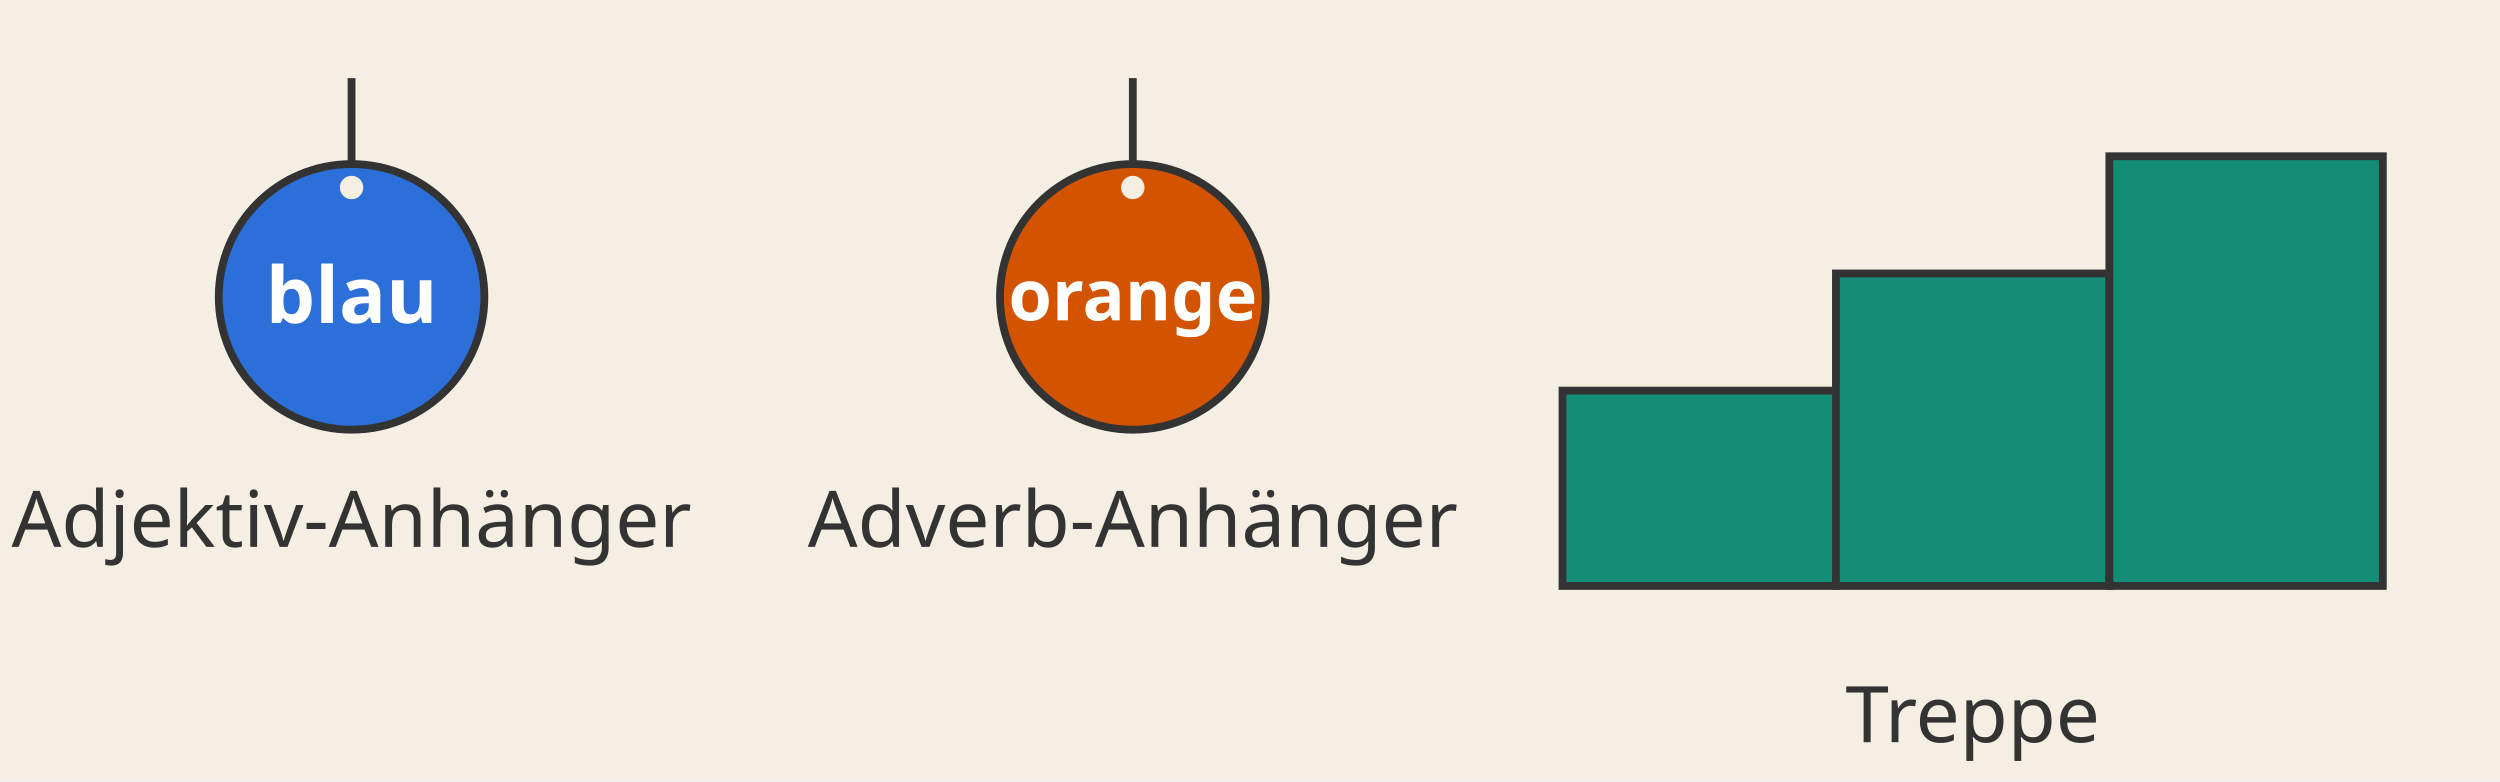
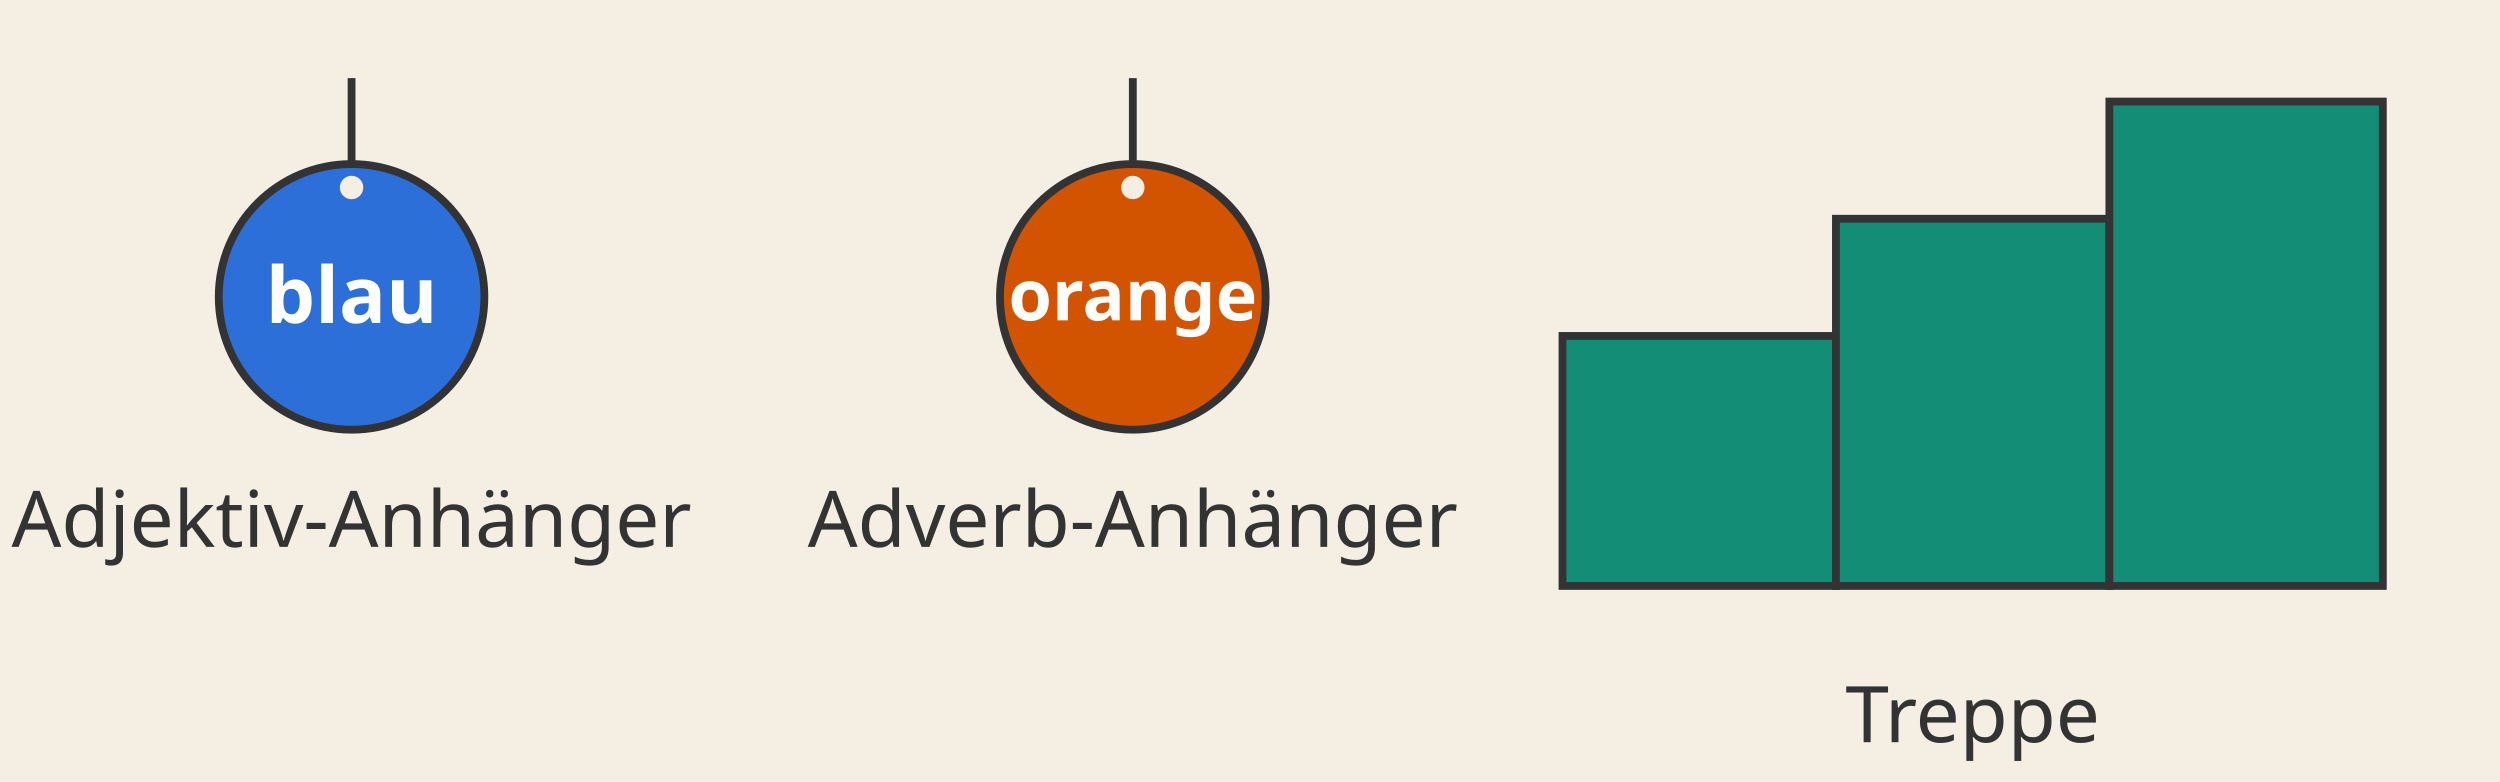
<svg xmlns="http://www.w3.org/2000/svg" viewBox="0 0 640 200" role="img">
  <defs>
    <g id="sophie" stroke="#333" stroke-width="2" stroke-linejoin="round" stroke-linecap="round">
      <path d="M14 168 C8 120 22 88 50 84 C78 88 92 120 86 168 C70 178 30 178 14 168 Z" fill="#3a9a5b" />
      <ellipse cx="50" cy="52" rx="30" ry="32" fill="#f3d2b3" />
      <path d="M18 54 Q14 14 50 12 Q86 14 82 54 Q80 34 62 28 Q40 36 22 40 Z" fill="#d9b45a" />
      <path d="M20 50 C10 70 12 96 22 108" fill="none" stroke="#d9b45a" stroke-width="8" />
      <path d="M80 50 C90 70 88 96 78 108" fill="none" stroke="#d9b45a" stroke-width="8" />
      <circle cx="40" cy="56" r="3" fill="#222" />
      <circle cx="60" cy="56" r="3" fill="#222" />
      <path d="M42 68 Q50 75 58 68" fill="none" />
    </g>
    <g id="ellie" stroke="#333" stroke-width="2" stroke-linejoin="round" stroke-linecap="round">
      <path d="M14 168 C8 120 22 88 50 84 C78 88 92 120 86 168 C70 178 30 178 14 168 Z" fill="#d33" />
      <ellipse cx="50" cy="52" rx="30" ry="32" fill="#f3d2b3" />
      <path d="M18 54 Q14 14 50 12 Q86 14 82 54 Q80 34 62 28 Q40 36 22 40 Z" fill="#b5501e" />
      <path d="M82 30 C104 34 108 70 92 90" fill="none" stroke="#b5501e" stroke-width="10" />
      <circle cx="40" cy="56" r="3" fill="#222" />
      <circle cx="60" cy="56" r="3" fill="#222" />
      <path d="M42 68 Q50 75 58 68" fill="none" />
    </g>
    <g id="peter" stroke="#333" stroke-width="2" stroke-linejoin="round" stroke-linecap="round">
      <path d="M14 168 C8 120 22 88 50 84 C78 88 92 120 86 168 C70 178 30 178 14 168 Z" fill="#e0b020" />
      <ellipse cx="50" cy="52" rx="30" ry="32" fill="#f3d2b3" />
      <path d="M18 54 Q14 14 50 12 Q86 14 82 54 Q80 34 62 28 Q40 36 22 40 Z" fill="#6b3f1e" />
      <circle cx="40" cy="56" r="3" fill="#222" />
      <circle cx="60" cy="56" r="3" fill="#222" />
      <path d="M40 66 Q50 78 60 66" fill="none" />
    </g>
    <g id="amir" stroke="#333" stroke-width="2" stroke-linejoin="round" stroke-linecap="round">
      <path d="M14 168 C8 120 22 88 50 84 C78 88 92 120 86 168 C70 178 30 178 14 168 Z" fill="#3a6fd8" />
      <ellipse cx="50" cy="54" rx="30" ry="32" fill="#c68f62" />
      <path d="M18 54 Q10 22 30 14 Q40 6 52 12 Q72 6 82 22 Q92 40 82 54 Q80 34 62 28 Q40 34 22 42 Z" fill="#222" />
      <circle cx="39" cy="57" r="8" fill="none" />
      <circle cx="61" cy="57" r="8" fill="none" />
      <path d="M47 57 L53 57" fill="none" />
      <circle cx="39" cy="57" r="2.5" fill="#222" />
      <circle cx="61" cy="57" r="2.5" fill="#222" />
      <path d="M42 70 Q50 77 58 70" fill="none" />
    </g>
  </defs>
  <rect width="640" height="200" fill="#f4efe2" />
  <line x1="90" y1="20" x2="90" y2="42" stroke="#333" stroke-width="2" />
  <circle cx="90" cy="76" r="34" fill="#2c6fd8" stroke="#333" stroke-width="2" />
  <circle cx="90" cy="48" r="3" fill="#f4efe2" />
  <text x="90" y="82.667" text-anchor="middle" font-family="sans-serif" font-size="20" font-weight="bold" fill="#fff">blau</text>
  <text x="90" y="140" text-anchor="middle" font-family="sans-serif" font-size="20" font-weight="normal" fill="#333">Adjektiv-Anhänger</text>
  <line x1="290" y1="20" x2="290" y2="42" stroke="#333" stroke-width="2" />
  <circle cx="290" cy="76" r="34" fill="#d35400" stroke="#333" stroke-width="2" />
  <circle cx="290" cy="48" r="3" fill="#f4efe2" />
  <text x="290" y="82.0" text-anchor="middle" font-family="sans-serif" font-size="18" font-weight="bold" fill="#fff">orange</text>
  <text x="290" y="140" text-anchor="middle" font-family="sans-serif" font-size="20" font-weight="normal" fill="#333">Adverb-Anhänger</text>
-   <rect x="400" y="100" width="70" height="50" fill="#138d75" stroke="#333" stroke-width="2" />
-   <rect x="470" y="70" width="70" height="80" fill="#138d75" stroke="#333" stroke-width="2" />
-   <rect x="540" y="40" width="70" height="110" fill="#138d75" stroke="#333" stroke-width="2" />
+   <rect x="400" y="86" width="70" height="64" fill="#138d75" stroke="#333" stroke-width="2" />
+   <rect x="470" y="56" width="70" height="94" fill="#138d75" stroke="#333" stroke-width="2" />
+   <rect x="540" y="26" width="70" height="124" fill="#138d75" stroke="#333" stroke-width="2" />
  <text x="505" y="190" text-anchor="middle" font-family="sans-serif" font-size="20" font-weight="normal" fill="#333">Treppe</text>
</svg>
